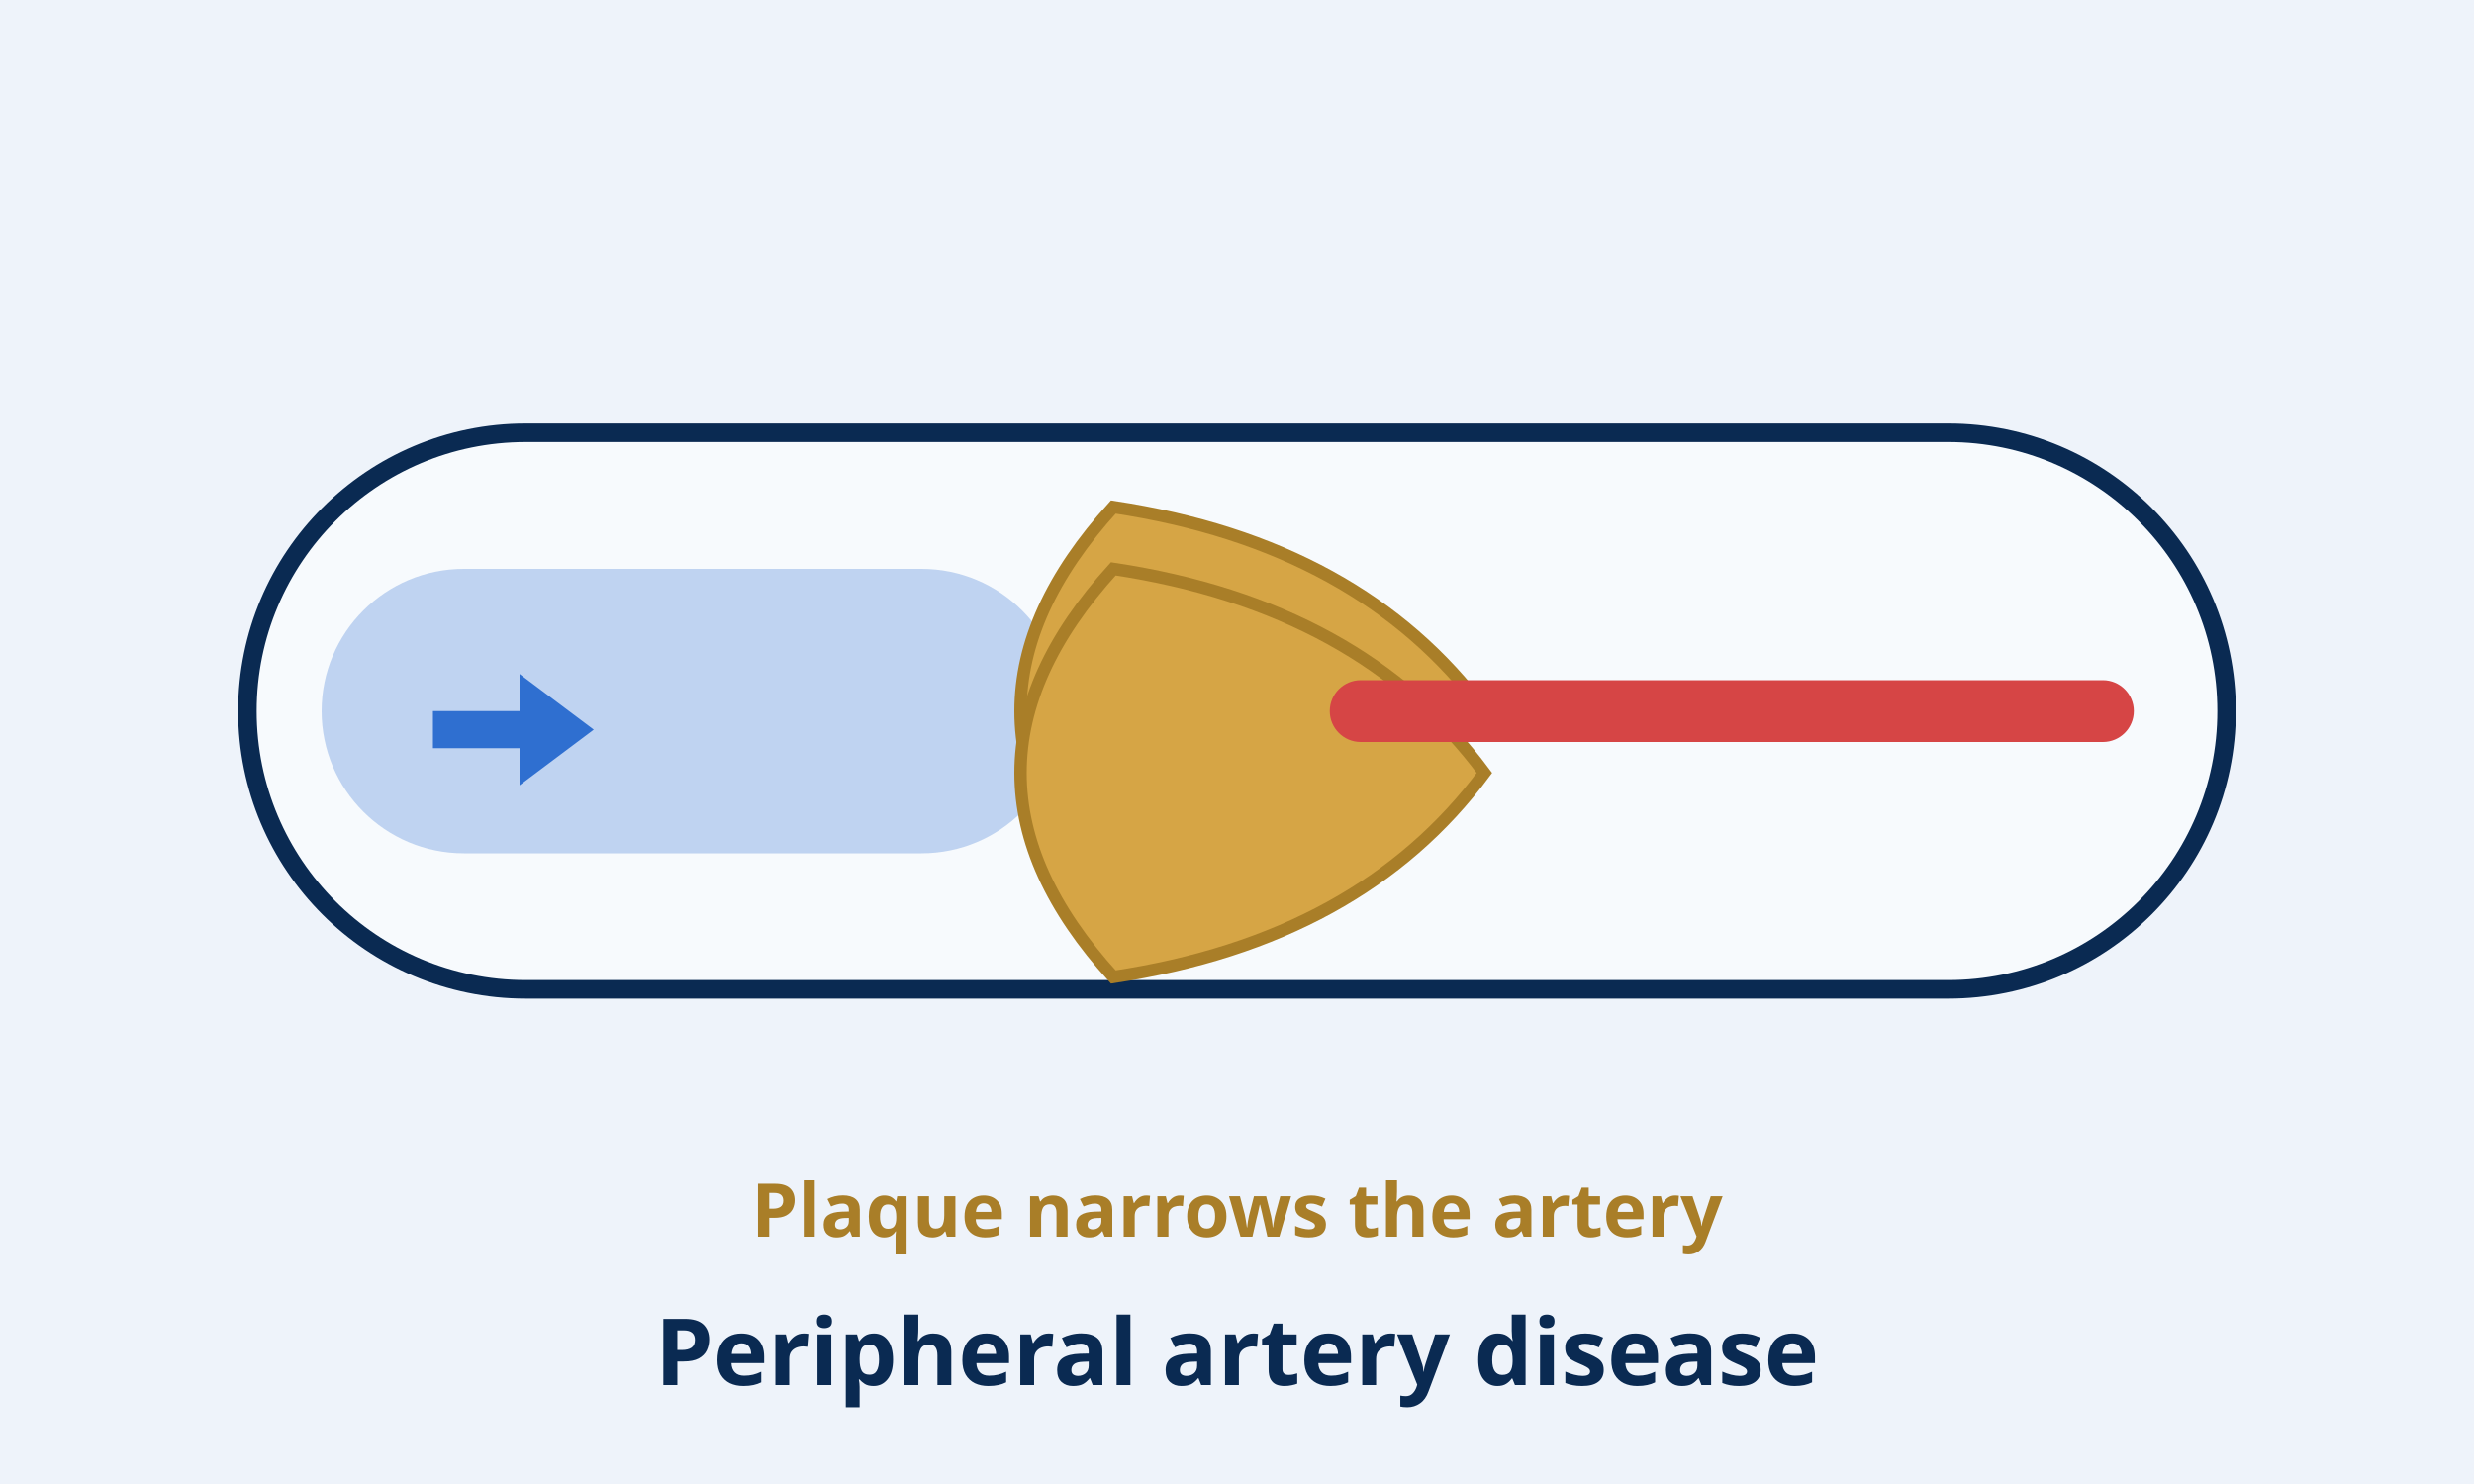
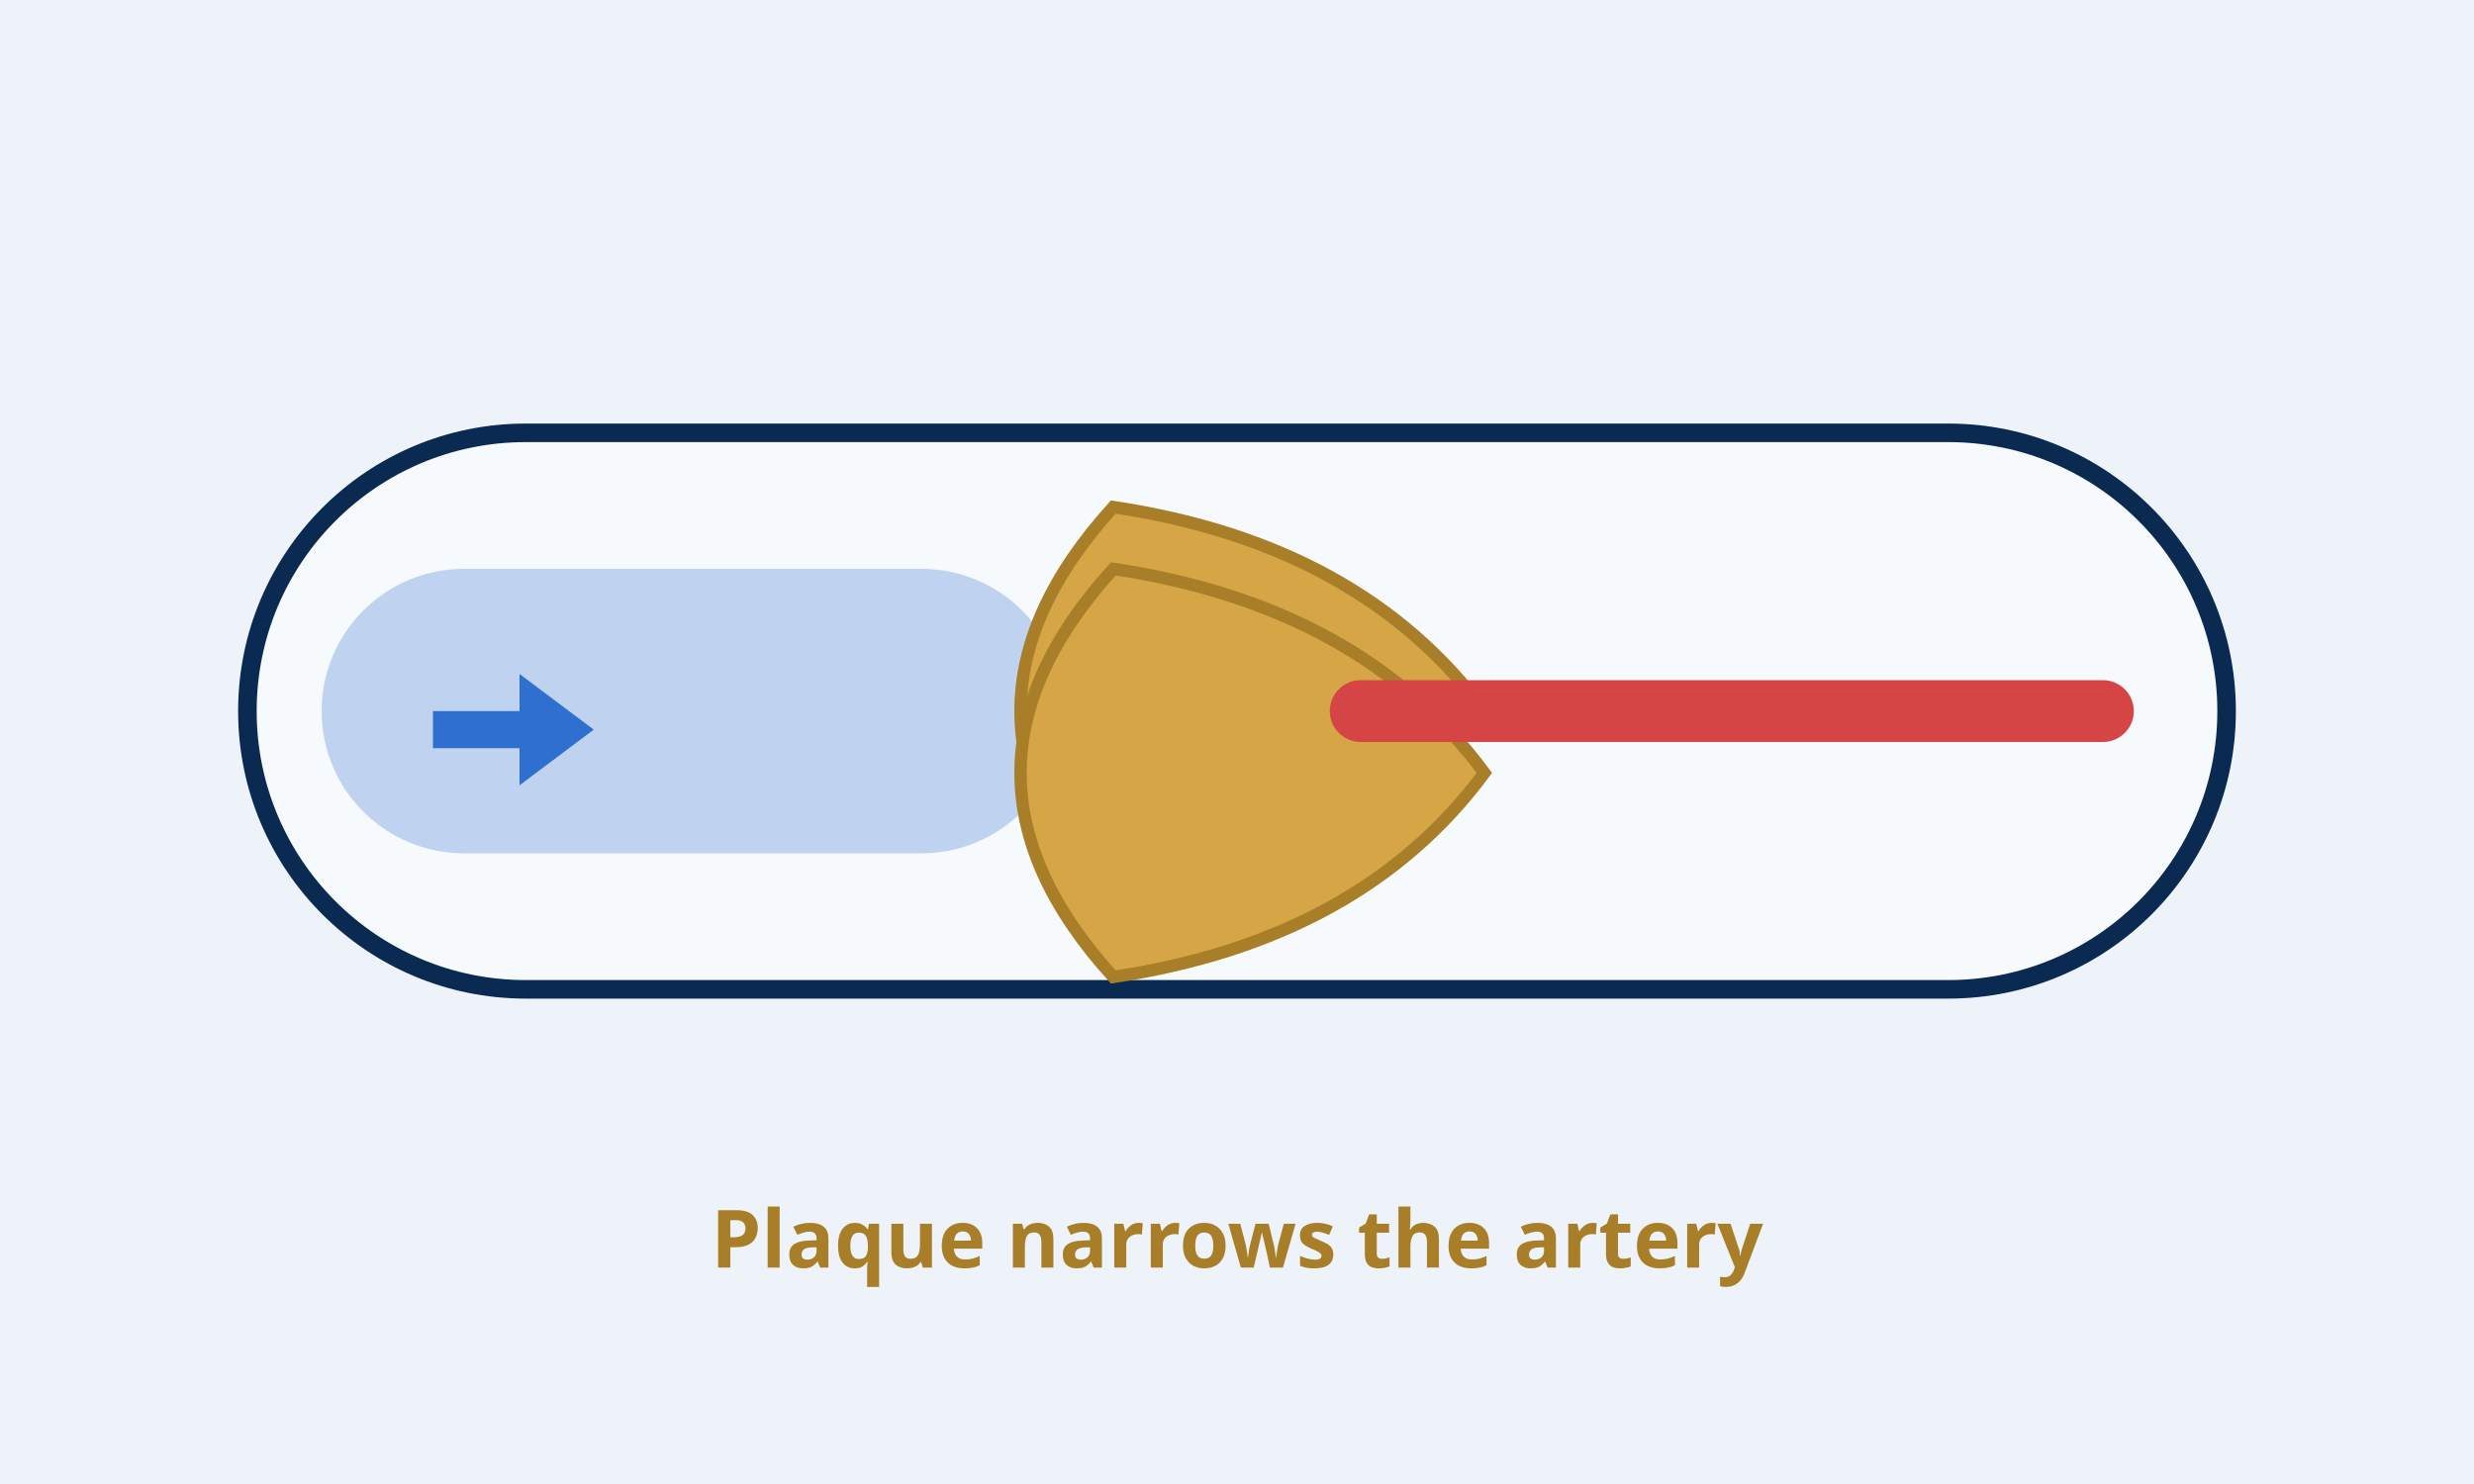
<svg xmlns="http://www.w3.org/2000/svg" viewBox="0 0 400 240" role="img" aria-label="Cross-section of an artery narrowed by plaque, reducing blood flow">
  <rect width="400" height="240" fill="#eef3fa" />
  <rect x="40" y="70" width="320" height="90" rx="45" fill="#f7fafd" stroke="#0a2a52" stroke-width="3" />
  <rect x="52" y="92" width="120" height="46" rx="23" fill="#2f6fd0" opacity="0.28" />
  <path d="M180 82 q40 6 60 33 q-20 27 -60 33 q-30 -33 0 -66 z" fill="#d6a545" stroke="#a97e28" stroke-width="2" />
  <path d="M180 158 q40 -6 60 -33 q-20 -27 -60 -33 q-30 33 0 66 z" fill="#d6a545" stroke="#a97e28" stroke-width="2" />
  <rect x="215" y="110" width="130" height="10" rx="5" fill="#d64545" />
  <g fill="#2f6fd0">
    <path d="M70 115 l14 0 l0 -6 l12 9 l-12 9 l0 -6 l-14 0 z" />
  </g>
-   <text x="200" y="200" text-anchor="middle" font-family="system-ui, sans-serif" font-size="12" fill="#a97e28" font-weight="700">Plaque narrows the artery</text>
-   <text x="200" y="224" text-anchor="middle" font-family="system-ui, sans-serif" font-size="15" fill="#0a2a52" font-weight="700">Peripheral artery disease</text>
+   <text x="200" y="205" text-anchor="middle" font-family="system-ui, sans-serif" font-size="13" fill="#a97e28" font-weight="700">Plaque narrows the artery</text>
</svg>
